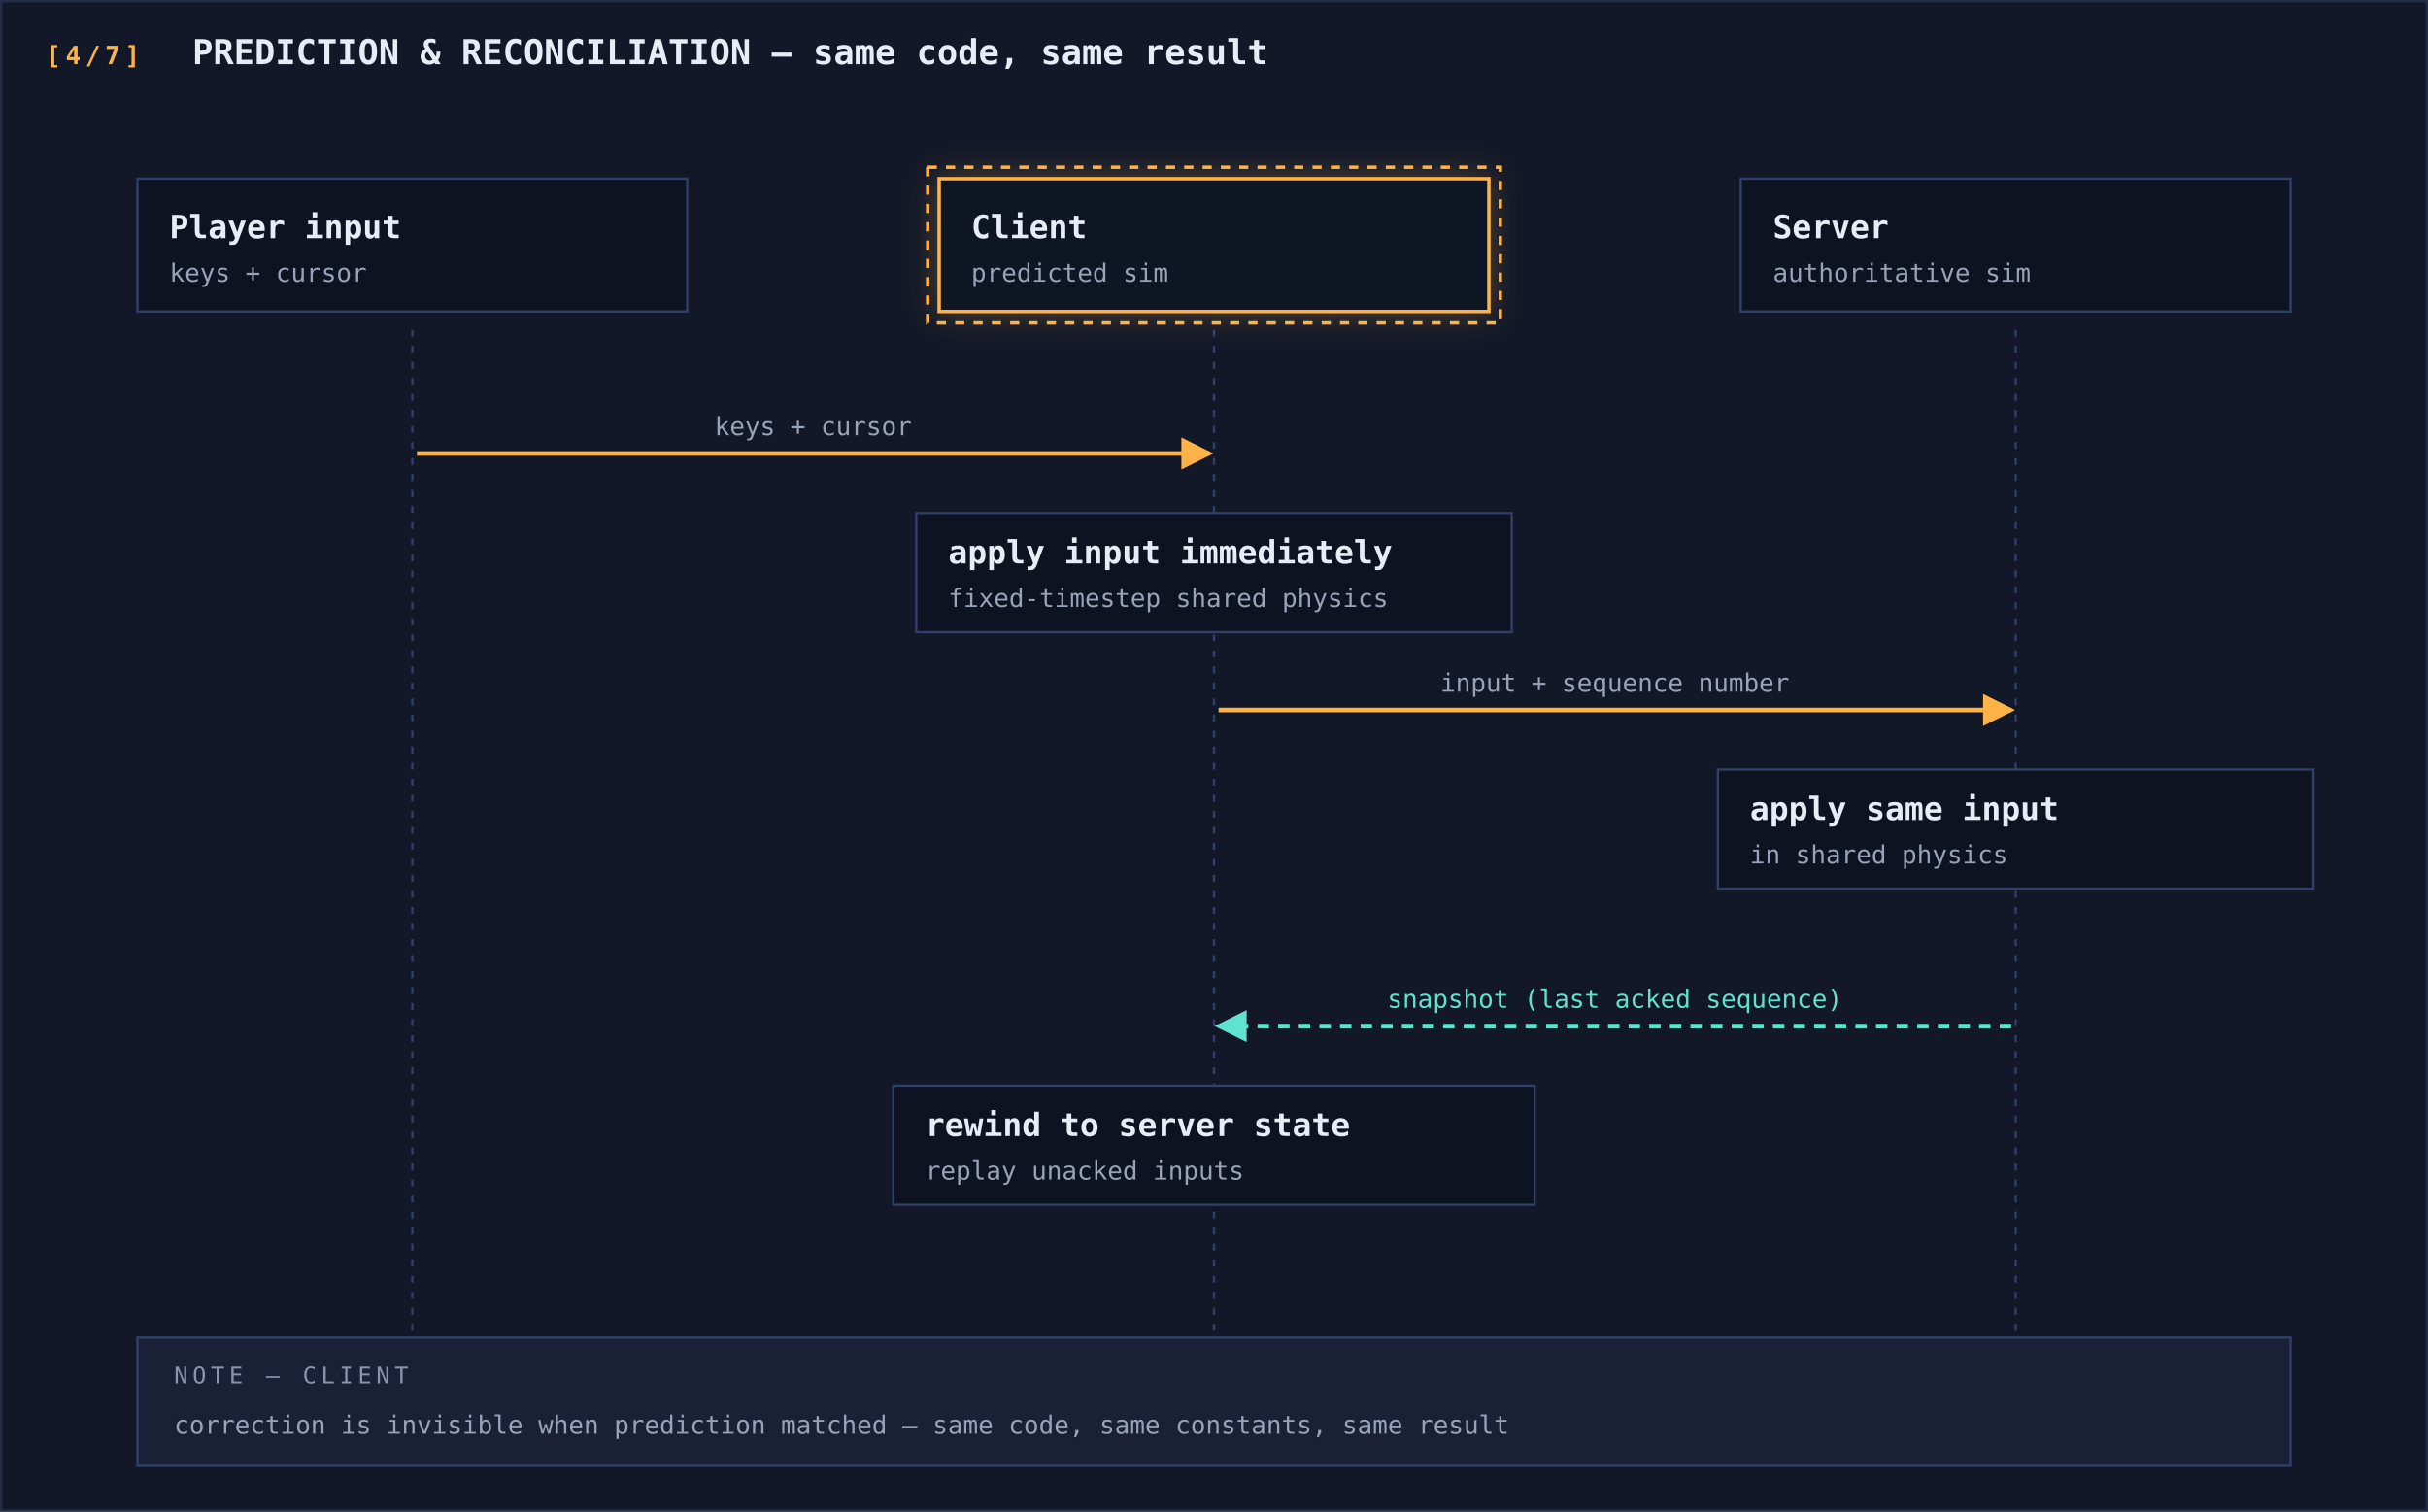
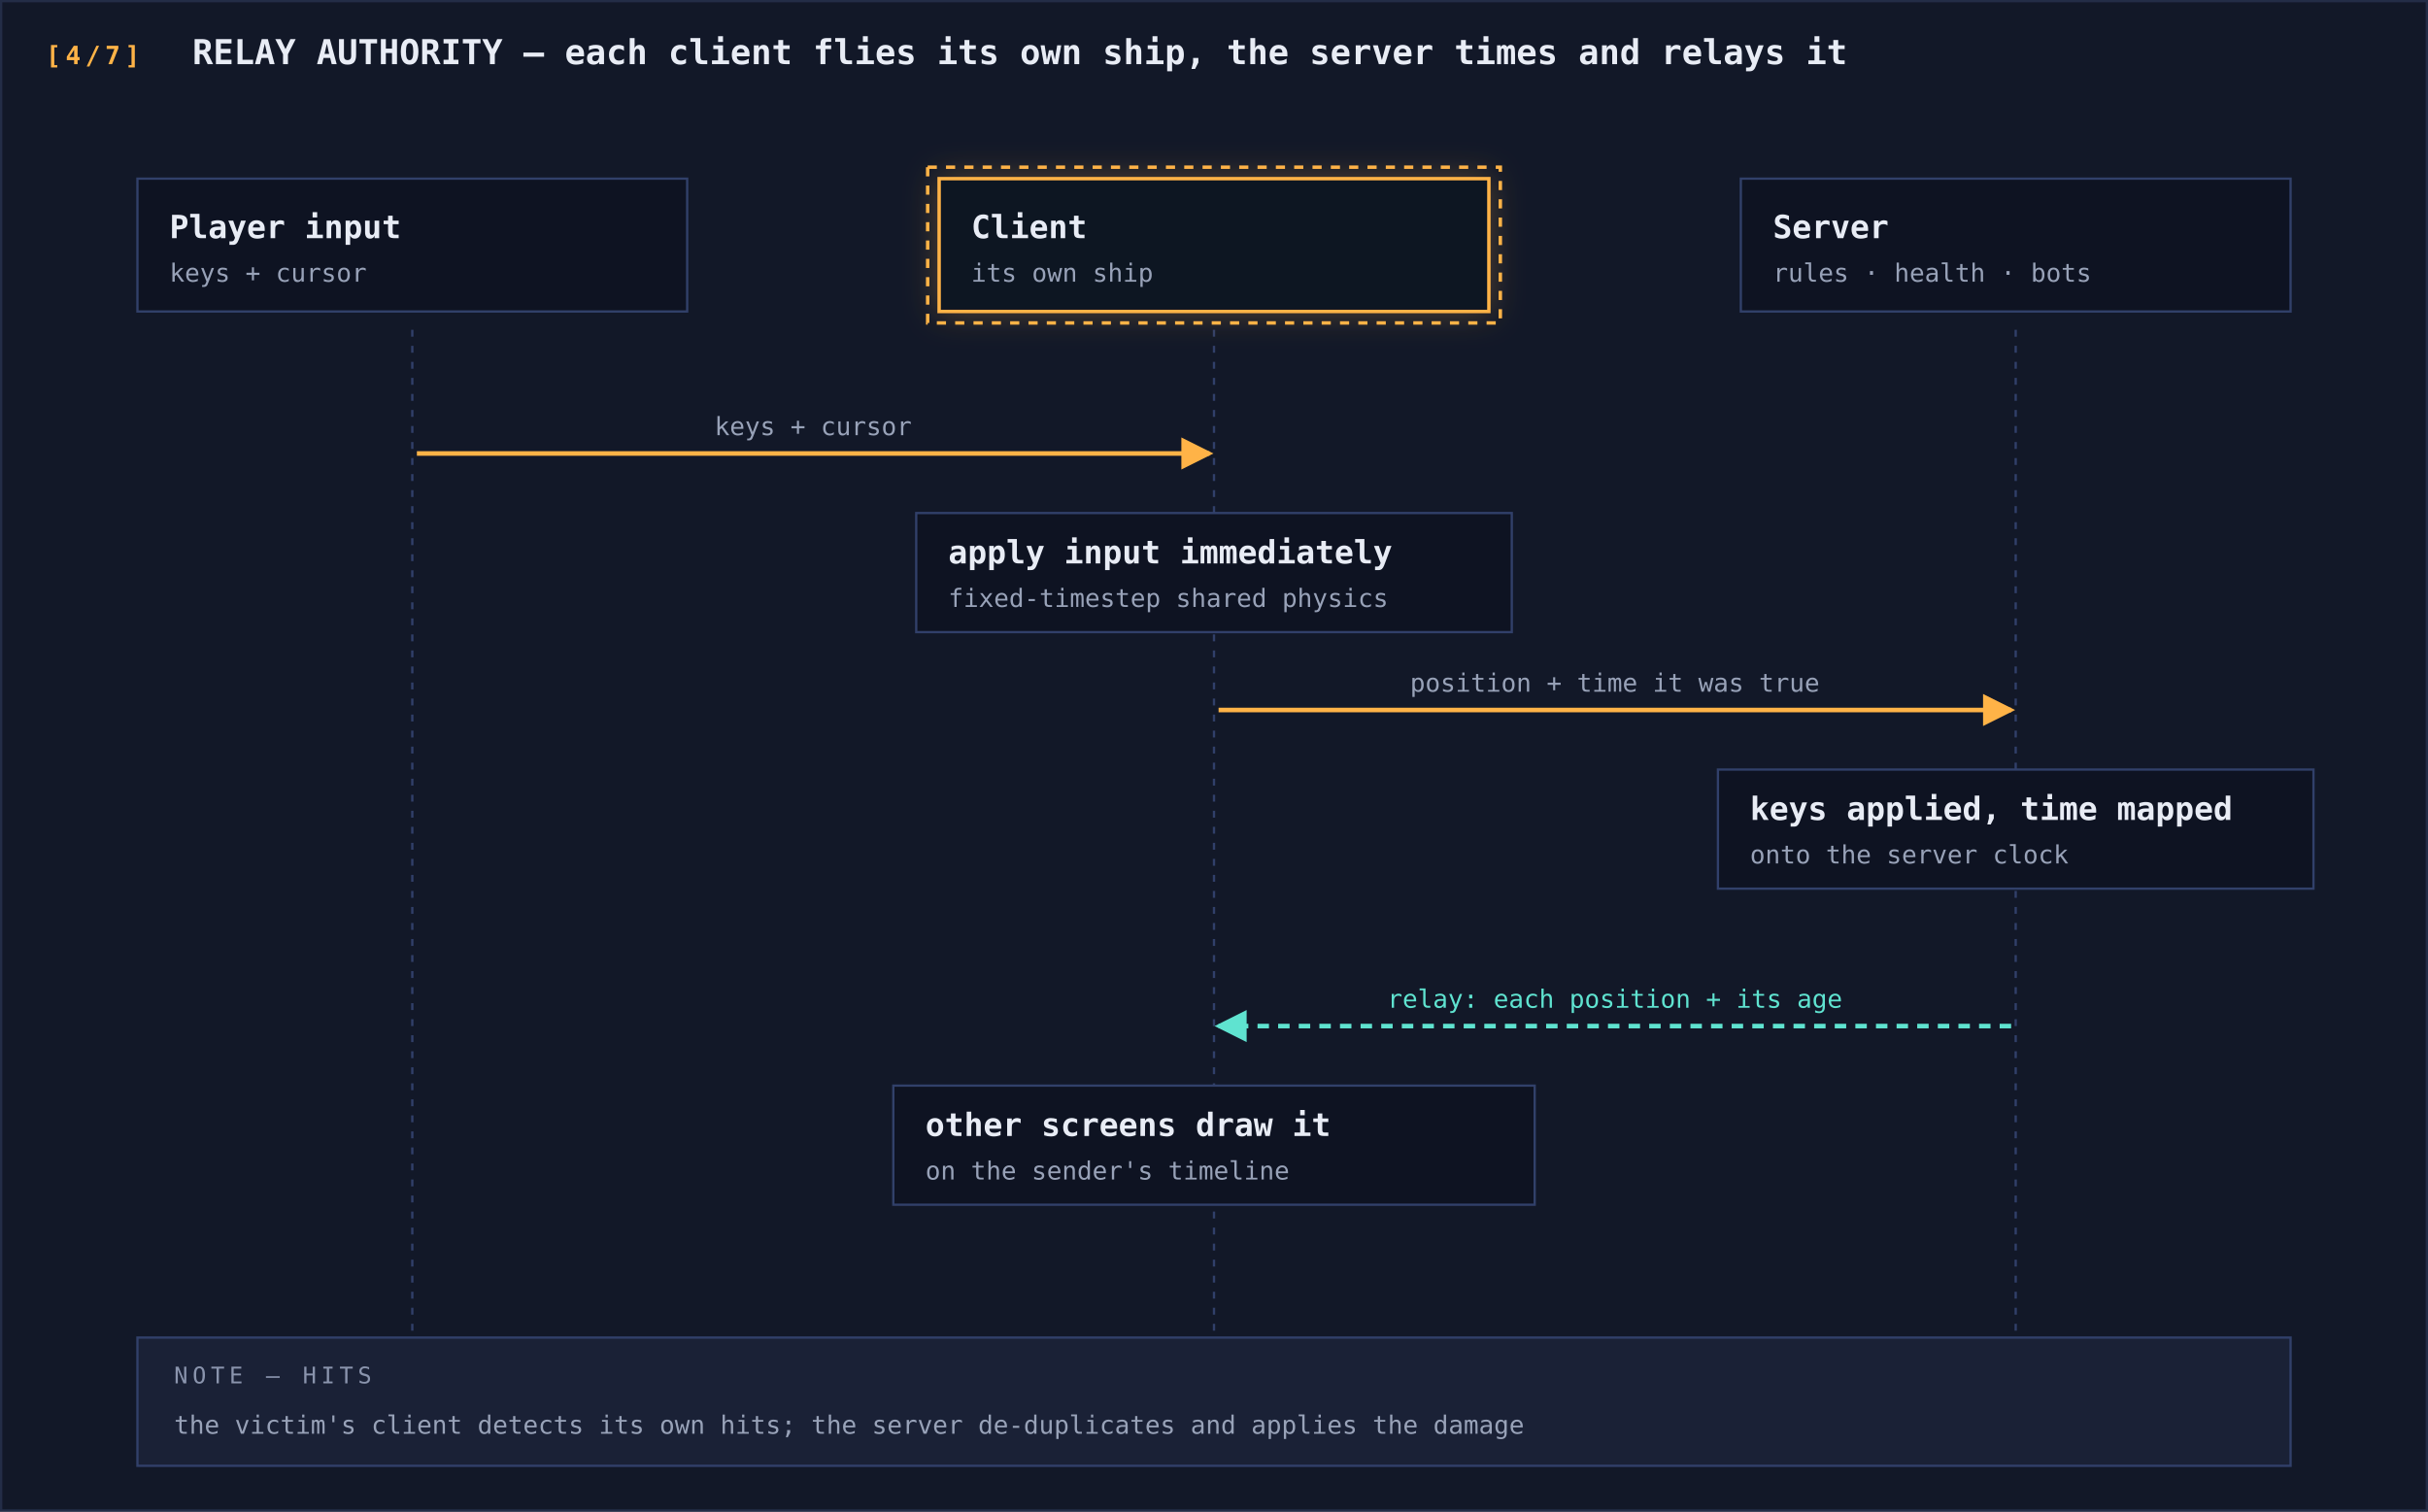
<svg xmlns="http://www.w3.org/2000/svg" viewBox="0 0 1060 660" role="img" aria-label="Prediction and reconciliation sequence diagram">
  <style>
  text{font-family:Consolas,Menlo,'DejaVu Sans Mono',monospace;fill:#E8ECF5}
  .ttl{font-size:15px;font-weight:700;fill:#E8ECF5}
  .stp{font-size:11px;font-weight:700;fill:#FFB347;letter-spacing:2px}
  .n-title{font-size:14px;font-weight:700}
  .n-sub{font-size:11px;fill:#98A2B8}
  .lane-label{font-size:10px;fill:#8A94AD;letter-spacing:2px}
  .edge{stroke:#FFB347;stroke-width:2;fill:none}
  .edge.data{stroke:#5FE3D0;stroke-dasharray:5 4;fill:none}
  .elabel{font-size:11px;fill:#98A2B8}
  .elabel.data{fill:#5FE3D0}
  .life{stroke:#31406A;stroke-width:1;stroke-dasharray:3 4}
  .node{fill:#0E1322;stroke:#31406A;stroke-width:1}
  .node.hot{stroke:#FFB347;stroke-width:1.5;filter:url(#glow4)}
  .note{fill:#1A2136;stroke:#31406A;stroke-width:1}
  .chip{fill:url(#chk4);stroke:#31406A;stroke-width:1}
  .marquee{fill:none;stroke:#FFB347;stroke-width:1.5;stroke-dasharray:4 4}
  @media (prefers-reduced-motion:no-preference){
    .marquee4{animation:march4 1.2s linear infinite}
    @keyframes march4{to{stroke-dashoffset:-16}}
  }
</style>
  <defs>
    <pattern id="chk4" width="8" height="8" patternUnits="userSpaceOnUse">
      <rect width="8" height="8" fill="#1A2136" />
      <rect width="4" height="4" fill="#2A3452" />
      <rect x="4" y="4" width="4" height="4" fill="#2A3452" />
    </pattern>
    <filter id="glow4" x="-30%" y="-30%" width="160%" height="160%">
      <feDropShadow dx="0" dy="0" stdDeviation="7" flood-color="#FFB347" flood-opacity="0.28" />
    </filter>
    <marker id="arr4" viewBox="0 0 8 8" refX="7" refY="4" markerWidth="7" markerHeight="7" orient="auto">
      <path d="M0 0 L8 4 L0 8 z" fill="#FFB347" />
    </marker>
    <marker id="arrData4" viewBox="0 0 8 8" refX="7" refY="4" markerWidth="7" markerHeight="7" orient="auto">
      <path d="M0 0 L8 4 L0 8 z" fill="#5FE3D0" />
    </marker>
  </defs>
  <rect x="0" y="0" width="1060" height="660" fill="#121828" />
  <rect x="0.5" y="0.5" width="1059" height="659" fill="none" stroke="#232D47" />
  <text class="stp" x="20" y="28">[4/7]</text>
-   <text class="ttl" x="84" y="28">PREDICTION &amp; RECONCILIATION — same code, same result</text>
+   <text class="ttl" x="84" y="28">RELAY AUTHORITY — each client flies its own ship, the server times and relays it</text>
  <g transform="translate(0,48)">
    <line class="life" x1="180" y1="96" x2="180" y2="536" />
    <line class="life" x1="530" y1="96" x2="530" y2="536" />
    <line class="life" x1="880" y1="96" x2="880" y2="536" />
    <g>
      <rect class="node" x="60" y="30" width="240" height="58" />
      <text class="n-title" x="74" y="56">Player input</text>
      <text class="n-sub" x="74" y="75">keys + cursor</text>
    </g>
    <g>
      <rect class="node hot" x="410" y="30" width="240" height="58" />
      <rect class="marquee marquee4" x="405" y="25" width="250" height="68" />
      <text class="n-title" x="424" y="56">Client</text>
-       <text class="n-sub" x="424" y="75">predicted sim</text>
+       <text class="n-sub" x="424" y="75">its own ship</text>
    </g>
    <g>
      <rect class="node" x="760" y="30" width="240" height="58" />
      <text class="n-title" x="774" y="56">Server</text>
-       <text class="n-sub" x="774" y="75">authoritative sim</text>
+       <text class="n-sub" x="774" y="75">rules · health · bots</text>
    </g>
    <path class="edge" d="M182 150 H528" marker-end="url(#arr4)" />
    <text class="elabel" x="355" y="142" text-anchor="middle">keys + cursor</text>
    <g>
      <rect class="node" x="400" y="176" width="260" height="52" />
      <text class="n-title" x="414" y="198">apply input immediately</text>
      <text class="n-sub" x="414" y="217">fixed-timestep shared physics</text>
    </g>
    <path class="edge" d="M532 262 H878" marker-end="url(#arr4)" />
-     <text class="elabel" x="705" y="254" text-anchor="middle">input + sequence number</text>
+     <text class="elabel" x="705" y="254" text-anchor="middle">position + time it was true</text>
    <g>
      <rect class="node" x="750" y="288" width="260" height="52" />
-       <text class="n-title" x="764" y="310">apply same input</text>
-       <text class="n-sub" x="764" y="329">in shared physics</text>
+       <text class="n-title" x="764" y="310">keys applied, time mapped</text>
+       <text class="n-sub" x="764" y="329">onto the server clock</text>
    </g>

  &gt; C snapshot (data return) --&gt;
  <path class="edge data" d="M878 400 H532" marker-end="url(#arrData4)" />
-     <text class="elabel data" x="705" y="392" text-anchor="middle">snapshot (last acked sequence)</text>
+     <text class="elabel data" x="705" y="392" text-anchor="middle">relay: each position + its age</text>
    <g>
      <rect class="node" x="390" y="426" width="280" height="52" />
-       <text class="n-title" x="404" y="448">rewind to server state</text>
-       <text class="n-sub" x="404" y="467">replay unacked inputs</text>
+       <text class="n-title" x="404" y="448">other screens draw it</text>
+       <text class="n-sub" x="404" y="467">on the sender's timeline</text>
    </g>
    <g>
      <rect class="note" x="60" y="536" width="940" height="56" />
-       <text class="lane-label" x="76" y="556">NOTE — CLIENT</text>
-       <text class="n-sub" x="76" y="578" fill="#C6CEDF">correction is invisible when prediction matched — same code, same constants, same result</text>
+       <text class="lane-label" x="76" y="556">NOTE — HITS</text>
+       <text class="n-sub" x="76" y="578" fill="#C6CEDF">the victim's client detects its own hits; the server de-duplicates and applies the damage</text>
    </g>
  </g>
</svg>
